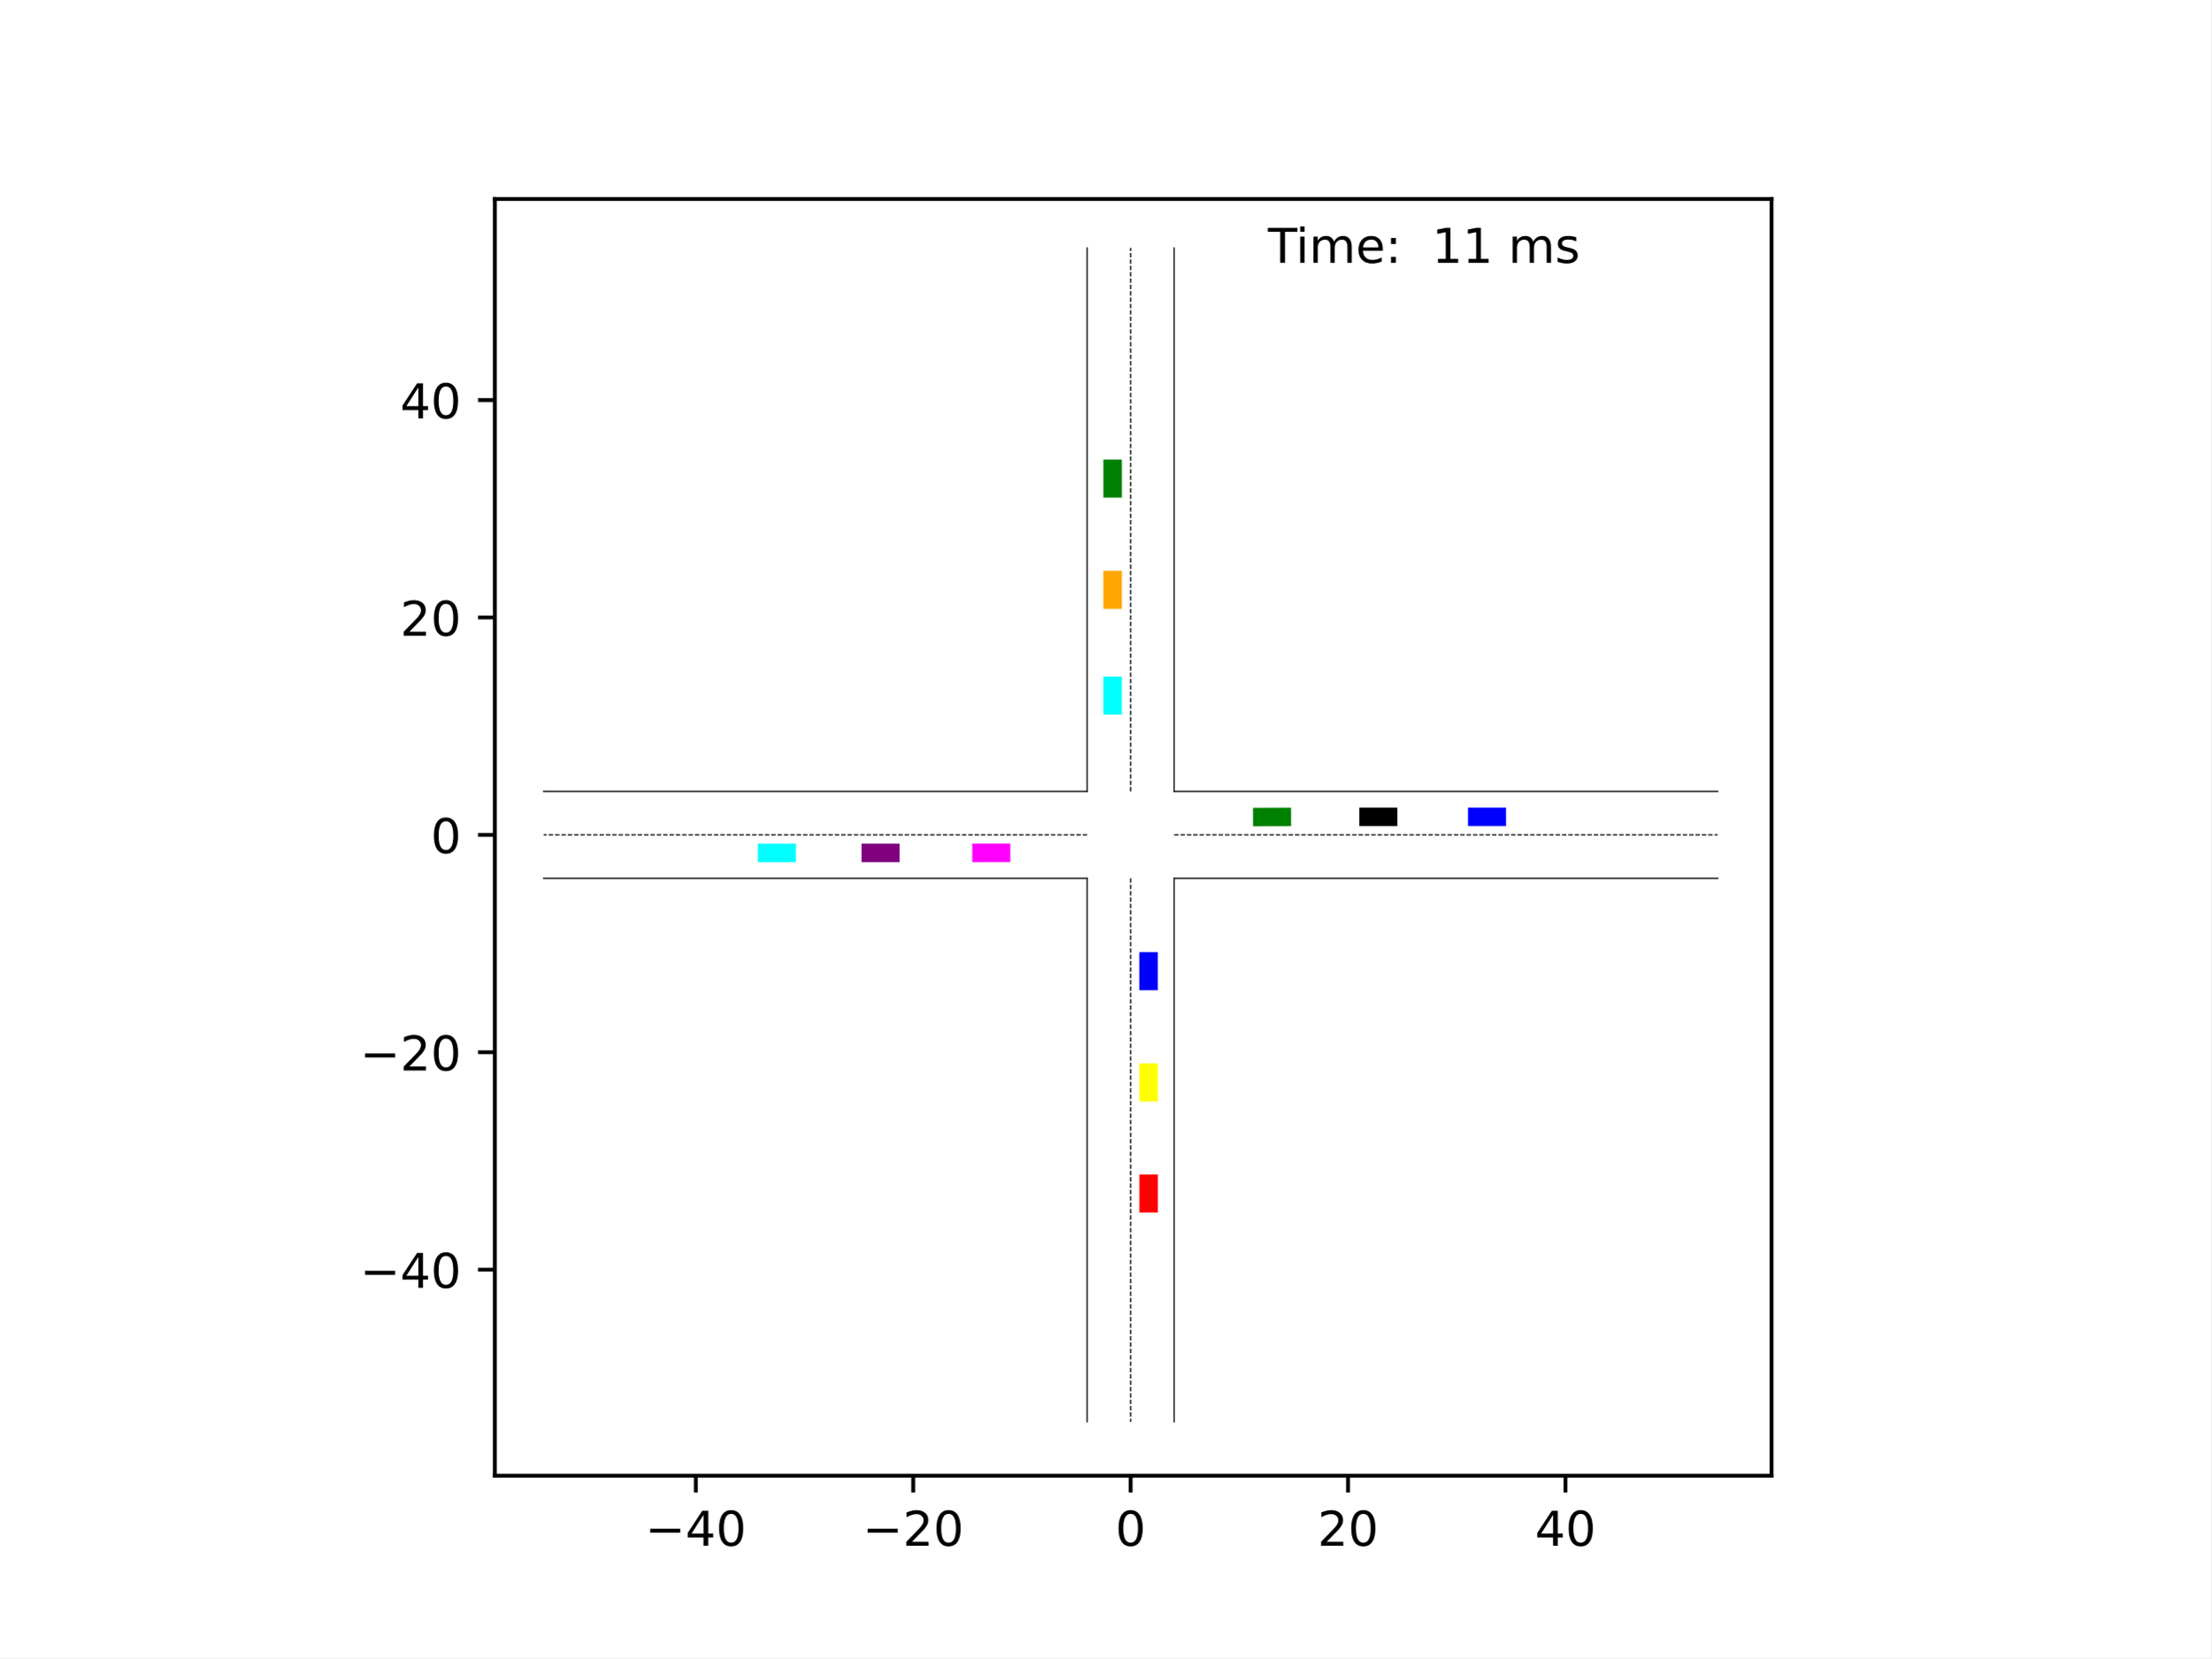
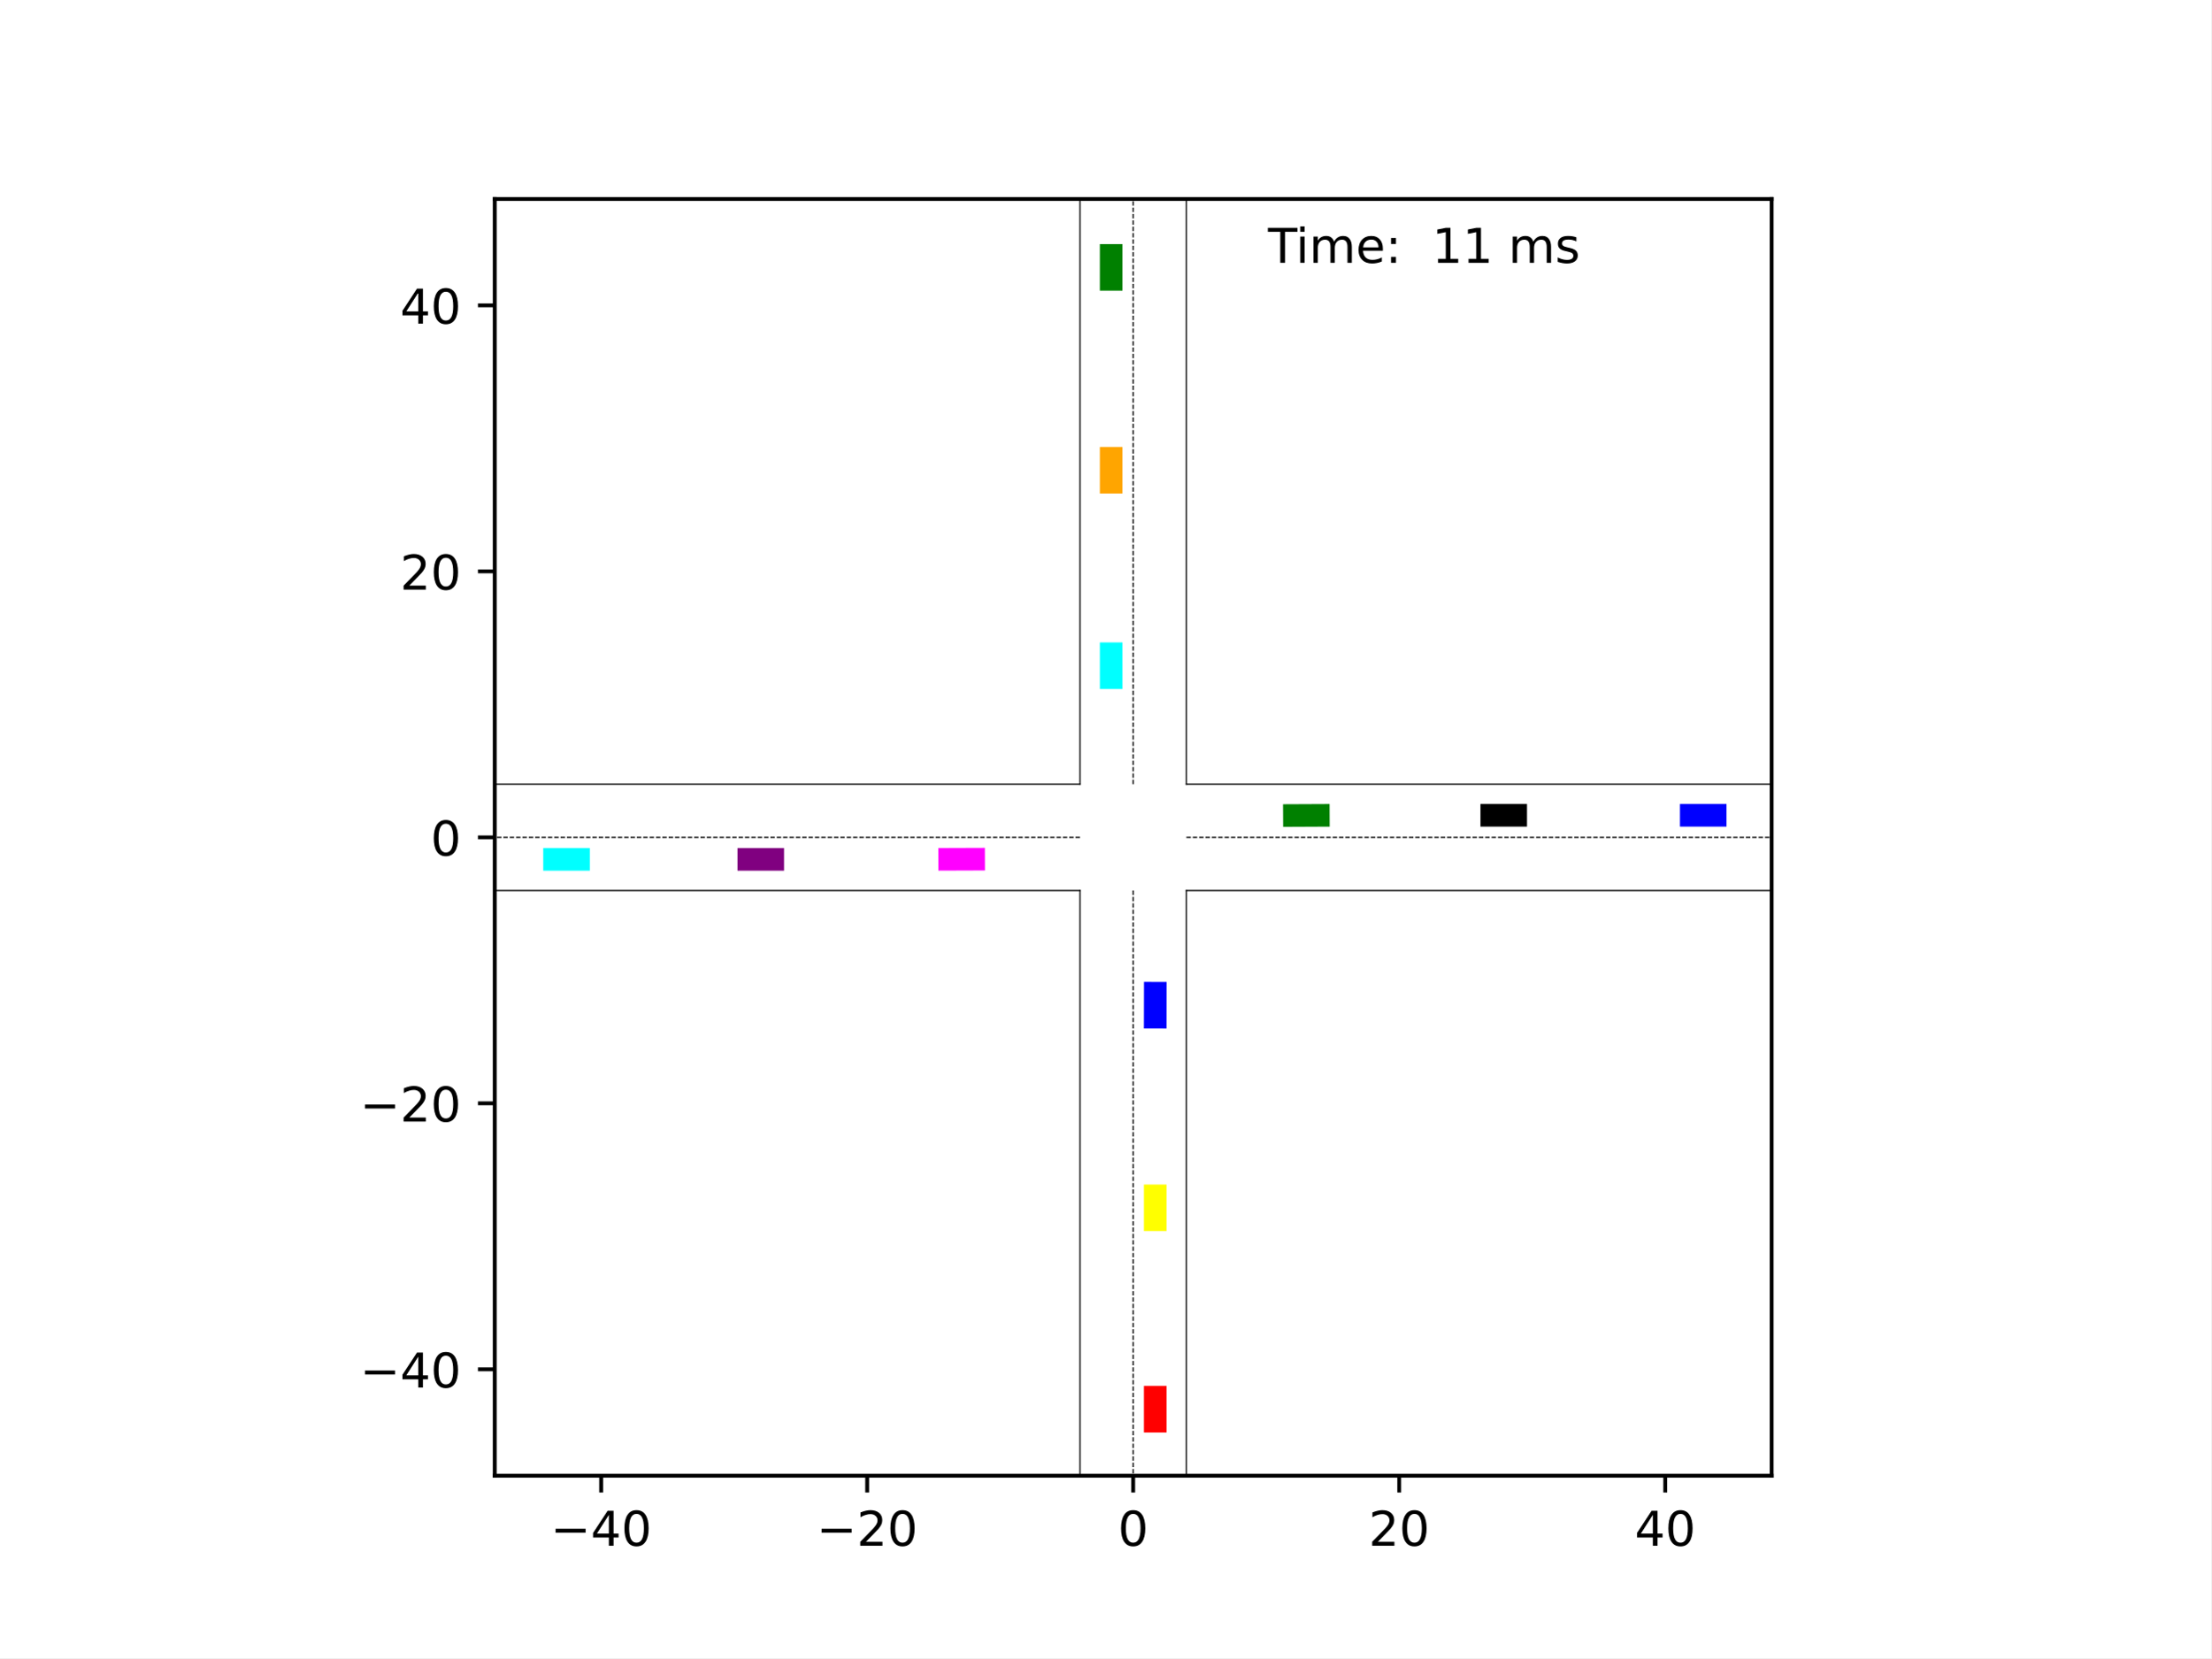
<svg xmlns="http://www.w3.org/2000/svg" xmlns:xlink="http://www.w3.org/1999/xlink" width="460.8pt" height="345.6pt" viewBox="0 0 460.8 345.6" version="1.1">
  <defs>
    <style type="text/css">*{stroke-linejoin: round; stroke-linecap: butt}</style>
  </defs>
  <g id="figure_1">
    <g id="patch_1">
      <path d="M 0 345.6  L 460.8 345.6  L 460.8 0  L 0 0  z " style="fill: #ffffff" />
    </g>
    <g id="axes_1">
      <g id="patch_2">
-         <path d="M 103.12 307.584  L 369.2 307.584  L 369.2 41.472  L 103.12 41.472  z " style="fill: #ffffff" />
+         <path d="M 103.104 307.584  L 369.216 307.584  L 369.216 41.472  L 103.104 41.472  z " style="fill: #ffffff" />
      </g>
      <g id="patch_3">
-         <path d="M 241.299 206.383  L 241.297 198.454  L 237.445 198.454  L 237.447 206.384  z " clip-path="url(#p0d075f4353)" style="fill: #0000ff" />
+         <path d="M 243.103 214.372  L 243.126 204.67  L 238.413 204.659  L 238.391 214.361  z " clip-path="url(#pe13e355353)" style="fill: #0000ff" />
      </g>
      <g id="patch_4">
-         <path d="M 269.051 168.344  L 261.121 168.377  L 261.137 172.229  L 269.067 172.196  z " clip-path="url(#p0d075f4353)" style="fill: #008000" />
+         <path d="M 277.084 167.585  L 267.382 167.63  L 267.404 172.342  L 277.106 172.297  z " clip-path="url(#pe13e355353)" style="fill: #008000" />
      </g>
      <g id="patch_5">
-         <path d="M 229.948 141.012  L 229.947 148.942  L 233.799 148.942  L 233.8 141.013  z " clip-path="url(#p0d075f4353)" style="fill: #00ffff" />
+         <path d="M 229.212 133.907  L 229.217 143.609  L 233.929 143.607  L 233.924 133.905  z " clip-path="url(#pe13e355353)" style="fill: #00ffff" />
      </g>
      <g id="patch_6">
-         <path d="M 202.63 179.686  L 210.56 179.672  L 210.553 175.821  L 202.623 175.834  z " clip-path="url(#p0d075f4353)" style="fill: #ff00ff" />
+         <path d="M 195.561 181.464  L 205.263 181.43  L 205.247 176.718  L 195.545 176.752  z " clip-path="url(#pe13e355353)" style="fill: #ff00ff" />
      </g>
      <g id="patch_7">
-         <path d="M 241.308 229.585  L 241.308 221.655  L 237.456 221.655  L 237.456 229.585  z " clip-path="url(#p0d075f4353)" style="fill: #ffff00" />
+         <path d="M 243.109 256.598  L 243.109 246.896  L 238.397 246.896  L 238.397 256.598  z " clip-path="url(#pe13e355353)" style="fill: #ffff00" />
      </g>
      <g id="patch_8">
-         <path d="M 291.201 168.332  L 283.271 168.332  L 283.271 172.184  L 291.201 172.184  z " clip-path="url(#p0d075f4353)" />
+         <path d="M 318.23 167.579  L 308.528 167.579  L 308.528 172.291  L 318.23 172.291  z " clip-path="url(#pe13e355353)" />
      </g>
      <g id="patch_9">
-         <path d="M 229.948 118.967  L 229.948 126.897  L 233.8 126.897  L 233.8 118.967  z " clip-path="url(#p0d075f4353)" style="fill: #ffa500" />
+         <path d="M 229.211 93.161  L 229.211 102.863  L 233.923 102.863  L 233.923 93.161  z " clip-path="url(#pe13e355353)" style="fill: #ffa500" />
      </g>
      <g id="patch_10">
-         <path d="M 179.554 179.691  L 187.483 179.691  L 187.483 175.84  L 179.554 175.84  z " clip-path="url(#p0d075f4353)" style="fill: #800080" />
+         <path d="M 153.693 181.477  L 163.395 181.477  L 163.395 176.765  L 153.693 176.765  z " clip-path="url(#pe13e355353)" style="fill: #800080" />
      </g>
      <g id="patch_11">
-         <path d="M 241.308 252.742  L 241.308 244.813  L 237.456 244.813  L 237.456 252.742  z " clip-path="url(#p0d075f4353)" style="fill: #ff0000" />
+         <path d="M 243.109 298.575  L 243.109 288.873  L 238.397 288.873  L 238.397 298.575  z " clip-path="url(#pe13e355353)" style="fill: #ff0000" />
      </g>
      <g id="patch_12">
-         <path d="M 313.857 168.332  L 305.928 168.332  L 305.928 172.184  L 313.857 172.184  z " clip-path="url(#p0d075f4353)" style="fill: #0000ff" />
+         <path d="M 359.81 167.579  L 350.108 167.579  L 350.108 172.291  L 359.81 172.291  z " clip-path="url(#pe13e355353)" style="fill: #0000ff" />
      </g>
      <g id="patch_13">
-         <path d="M 229.948 95.782  L 229.948 103.712  L 233.8 103.712  L 233.8 95.782  z " clip-path="url(#p0d075f4353)" style="fill: #008000" />
+         <path d="M 229.211 50.878  L 229.211 60.58  L 233.923 60.58  L 233.923 50.878  z " clip-path="url(#pe13e355353)" style="fill: #008000" />
      </g>
      <g id="patch_14">
-         <path d="M 157.927 179.691  L 165.857 179.691  L 165.857 175.84  L 157.927 175.84  z " clip-path="url(#p0d075f4353)" style="fill: #00ffff" />
+         <path d="M 113.213 181.477  L 122.915 181.477  L 122.915 176.765  L 113.213 176.765  z " clip-path="url(#pe13e355353)" style="fill: #00ffff" />
      </g>
      <g id="matplotlib.axis_1">
        <g id="xtick_1">
          <g id="line2d_1">
            <defs>
-               <path id="mf38fac1844" d="M 0 0  L 0 3.5  " style="stroke: #000000; stroke-width: 0.8" />
+               <path id="m3f649f84ef" d="M 0 0  L 0 3.5  " style="stroke: #000000; stroke-width: 0.8" />
            </defs>
            <g>
-               <use xlink:href="#mf38fac1844" x="145.003" y="307.584" style="stroke: #000000; stroke-width: 0.8" />
+               <use xlink:href="#m3f649f84ef" x="125.28" y="307.584" style="stroke: #000000; stroke-width: 0.8" />
            </g>
          </g>
          <g id="text_1">
-             <g transform="translate(134.4503 322.1824) scale(0.1 -0.1)">
+             <g transform="translate(114.7277 322.1824) scale(0.1 -0.1)">
              <defs>
                <path id="DejaVuSans-2212" d="M 678 2272  L 4684 2272  L 4684 1741  L 678 1741  L 678 2272  z " transform="scale(0.015625)" />
                <path id="DejaVuSans-34" d="M 2419 4116  L 825 1625  L 2419 1625  L 2419 4116  z M 2253 4666  L 3047 4666  L 3047 1625  L 3713 1625  L 3713 1100  L 3047 1100  L 3047 0  L 2419 0  L 2419 1100  L 313 1100  L 313 1709  L 2253 4666  z " transform="scale(0.015625)" />
                <path id="DejaVuSans-30" d="M 2034 4250  Q 1547 4250 1301 3770  Q 1056 3291 1056 2328  Q 1056 1369 1301 889  Q 1547 409 2034 409  Q 2525 409 2770 889  Q 3016 1369 3016 2328  Q 3016 3291 2770 3770  Q 2525 4250 2034 4250  z M 2034 4750  Q 2819 4750 3233 4129  Q 3647 3509 3647 2328  Q 3647 1150 3233 529  Q 2819 -91 2034 -91  Q 1250 -91 836 529  Q 422 1150 422 2328  Q 422 3509 836 4129  Q 1250 4750 2034 4750  z " transform="scale(0.015625)" />
              </defs>
              <use xlink:href="#DejaVuSans-2212" />
              <use xlink:href="#DejaVuSans-34" x="83.789" />
              <use xlink:href="#DejaVuSans-30" x="147.412" />
            </g>
          </g>
        </g>
        <g id="xtick_2">
          <g id="line2d_2">
            <g>
-               <use xlink:href="#mf38fac1844" x="190.315" y="307.584" style="stroke: #000000; stroke-width: 0.8" />
+               <use xlink:href="#m3f649f84ef" x="180.72" y="307.584" style="stroke: #000000; stroke-width: 0.8" />
            </g>
          </g>
          <g id="text_2">
-             <g transform="translate(179.763 322.1824) scale(0.1 -0.1)">
+             <g transform="translate(170.1677 322.1824) scale(0.1 -0.1)">
              <defs>
                <path id="DejaVuSans-32" d="M 1228 531  L 3431 531  L 3431 0  L 469 0  L 469 531  Q 828 903 1448 1529  Q 2069 2156 2228 2338  Q 2531 2678 2651 2914  Q 2772 3150 2772 3378  Q 2772 3750 2511 3984  Q 2250 4219 1831 4219  Q 1534 4219 1204 4116  Q 875 4013 500 3803  L 500 4441  Q 881 4594 1212 4672  Q 1544 4750 1819 4750  Q 2544 4750 2975 4387  Q 3406 4025 3406 3419  Q 3406 3131 3298 2873  Q 3191 2616 2906 2266  Q 2828 2175 2409 1742  Q 1991 1309 1228 531  z " transform="scale(0.015625)" />
              </defs>
              <use xlink:href="#DejaVuSans-2212" />
              <use xlink:href="#DejaVuSans-32" x="83.789" />
              <use xlink:href="#DejaVuSans-30" x="147.412" />
            </g>
          </g>
        </g>
        <g id="xtick_3">
          <g id="line2d_3">
            <g>
-               <use xlink:href="#mf38fac1844" x="235.628" y="307.584" style="stroke: #000000; stroke-width: 0.8" />
+               <use xlink:href="#m3f649f84ef" x="236.16" y="307.584" style="stroke: #000000; stroke-width: 0.8" />
            </g>
          </g>
          <g id="text_3">
-             <g transform="translate(232.4467 322.1824) scale(0.1 -0.1)">
+             <g transform="translate(232.9787 322.1824) scale(0.1 -0.1)">
              <use xlink:href="#DejaVuSans-30" />
            </g>
          </g>
        </g>
        <g id="xtick_4">
          <g id="line2d_4">
            <g>
-               <use xlink:href="#mf38fac1844" x="280.941" y="307.584" style="stroke: #000000; stroke-width: 0.8" />
+               <use xlink:href="#m3f649f84ef" x="291.6" y="307.584" style="stroke: #000000; stroke-width: 0.8" />
            </g>
          </g>
          <g id="text_4">
-             <g transform="translate(274.5782 322.1824) scale(0.1 -0.1)">
+             <g transform="translate(285.2375 322.1824) scale(0.1 -0.1)">
              <use xlink:href="#DejaVuSans-32" />
              <use xlink:href="#DejaVuSans-30" x="63.623" />
            </g>
          </g>
        </g>
        <g id="xtick_5">
          <g id="line2d_5">
            <g>
-               <use xlink:href="#mf38fac1844" x="326.253" y="307.584" style="stroke: #000000; stroke-width: 0.8" />
+               <use xlink:href="#m3f649f84ef" x="347.04" y="307.584" style="stroke: #000000; stroke-width: 0.8" />
            </g>
          </g>
          <g id="text_5">
-             <g transform="translate(319.8908 322.1824) scale(0.1 -0.1)">
+             <g transform="translate(340.6775 322.1824) scale(0.1 -0.1)">
              <use xlink:href="#DejaVuSans-34" />
              <use xlink:href="#DejaVuSans-30" x="63.623" />
            </g>
          </g>
        </g>
      </g>
      <g id="matplotlib.axis_2">
        <g id="ytick_1">
          <g id="line2d_6">
            <defs>
-               <path id="m59fb5eb231" d="M 0 0  L -3.5 0  " style="stroke: #000000; stroke-width: 0.8" />
+               <path id="m929c56bf6d" d="M 0 0  L -3.5 0  " style="stroke: #000000; stroke-width: 0.8" />
            </defs>
            <g>
-               <use xlink:href="#m59fb5eb231" x="103.12" y="264.637" style="stroke: #000000; stroke-width: 0.8" />
+               <use xlink:href="#m929c56bf6d" x="103.104" y="285.408" style="stroke: #000000; stroke-width: 0.8" />
            </g>
          </g>
          <g id="text_6">
-             <g transform="translate(75.01489 268.4361) scale(0.1 -0.1)">
+             <g transform="translate(74.99931 289.2072) scale(0.1 -0.1)">
              <use xlink:href="#DejaVuSans-2212" />
              <use xlink:href="#DejaVuSans-34" x="83.789" />
              <use xlink:href="#DejaVuSans-30" x="147.412" />
            </g>
          </g>
        </g>
        <g id="ytick_2">
          <g id="line2d_7">
            <g>
-               <use xlink:href="#m59fb5eb231" x="103.12" y="219.324" style="stroke: #000000; stroke-width: 0.8" />
+               <use xlink:href="#m929c56bf6d" x="103.104" y="229.968" style="stroke: #000000; stroke-width: 0.8" />
            </g>
          </g>
          <g id="text_7">
-             <g transform="translate(75.01489 223.1235) scale(0.1 -0.1)">
+             <g transform="translate(74.99931 233.7672) scale(0.1 -0.1)">
              <use xlink:href="#DejaVuSans-2212" />
              <use xlink:href="#DejaVuSans-32" x="83.789" />
              <use xlink:href="#DejaVuSans-30" x="147.412" />
            </g>
          </g>
        </g>
        <g id="ytick_3">
          <g id="line2d_8">
            <g>
-               <use xlink:href="#m59fb5eb231" x="103.12" y="174.012" style="stroke: #000000; stroke-width: 0.8" />
+               <use xlink:href="#m929c56bf6d" x="103.104" y="174.528" style="stroke: #000000; stroke-width: 0.8" />
            </g>
          </g>
          <g id="text_8">
-             <g transform="translate(89.75708 177.8108) scale(0.1 -0.1)">
+             <g transform="translate(89.7415 178.3272) scale(0.1 -0.1)">
              <use xlink:href="#DejaVuSans-30" />
            </g>
          </g>
        </g>
        <g id="ytick_4">
          <g id="line2d_9">
            <g>
-               <use xlink:href="#m59fb5eb231" x="103.12" y="128.699" style="stroke: #000000; stroke-width: 0.8" />
+               <use xlink:href="#m929c56bf6d" x="103.104" y="119.088" style="stroke: #000000; stroke-width: 0.8" />
            </g>
          </g>
          <g id="text_9">
-             <g transform="translate(83.39458 132.4981) scale(0.1 -0.1)">
+             <g transform="translate(83.379 122.8872) scale(0.1 -0.1)">
              <use xlink:href="#DejaVuSans-32" />
              <use xlink:href="#DejaVuSans-30" x="63.623" />
            </g>
          </g>
        </g>
        <g id="ytick_5">
          <g id="line2d_10">
            <g>
-               <use xlink:href="#m59fb5eb231" x="103.12" y="83.386" style="stroke: #000000; stroke-width: 0.8" />
+               <use xlink:href="#m929c56bf6d" x="103.104" y="63.648" style="stroke: #000000; stroke-width: 0.8" />
            </g>
          </g>
          <g id="text_10">
-             <g transform="translate(83.39458 87.18544) scale(0.1 -0.1)">
+             <g transform="translate(83.379 67.44722) scale(0.1 -0.1)">
              <use xlink:href="#DejaVuSans-34" />
              <use xlink:href="#DejaVuSans-30" x="63.623" />
            </g>
          </g>
        </g>
      </g>
      <g id="line2d_11">
-         <path d="M 244.691 296.356  L 244.691 183.074  " clip-path="url(#p0d075f4353)" style="fill: none; stroke: #000000; stroke-width: 0.25; stroke-linecap: square" />
+         <path d="M 247.248 346.6  L 247.248 185.616  " clip-path="url(#pe13e355353)" style="fill: none; stroke: #000000; stroke-width: 0.25; stroke-linecap: square" />
      </g>
      <g id="line2d_12">
-         <path d="M 244.691 183.074  L 357.972 183.074  " clip-path="url(#p0d075f4353)" style="fill: none; stroke: #000000; stroke-width: 0.25; stroke-linecap: square" />
+         <path d="M 247.248 185.616  L 413.568 185.616  " clip-path="url(#pe13e355353)" style="fill: none; stroke: #000000; stroke-width: 0.25; stroke-linecap: square" />
      </g>
      <g id="line2d_13">
-         <path d="M 357.972 164.949  L 244.691 164.949  " clip-path="url(#p0d075f4353)" style="fill: none; stroke: #000000; stroke-width: 0.25; stroke-linecap: square" />
+         <path d="M 413.568 163.44  L 247.248 163.44  " clip-path="url(#pe13e355353)" style="fill: none; stroke: #000000; stroke-width: 0.25; stroke-linecap: square" />
      </g>
      <g id="line2d_14">
-         <path d="M 244.691 164.949  L 244.691 51.667  " clip-path="url(#p0d075f4353)" style="fill: none; stroke: #000000; stroke-width: 0.25; stroke-linecap: square" />
+         <path d="M 247.248 163.44  L 247.248 -1  " clip-path="url(#pe13e355353)" style="fill: none; stroke: #000000; stroke-width: 0.25; stroke-linecap: square" />
      </g>
      <g id="line2d_15">
-         <path d="M 226.565 51.667  L 226.565 164.949  " clip-path="url(#p0d075f4353)" style="fill: none; stroke: #000000; stroke-width: 0.25; stroke-linecap: square" />
+         <path d="M 225.072 -1  L 225.072 163.44  " clip-path="url(#pe13e355353)" style="fill: none; stroke: #000000; stroke-width: 0.25; stroke-linecap: square" />
      </g>
      <g id="line2d_16">
-         <path d="M 226.565 164.949  L 113.284 164.949  " clip-path="url(#p0d075f4353)" style="fill: none; stroke: #000000; stroke-width: 0.25; stroke-linecap: square" />
+         <path d="M 225.072 163.44  L 58.752 163.44  " clip-path="url(#pe13e355353)" style="fill: none; stroke: #000000; stroke-width: 0.25; stroke-linecap: square" />
      </g>
      <g id="line2d_17">
-         <path d="M 113.284 183.074  L 226.565 183.074  " clip-path="url(#p0d075f4353)" style="fill: none; stroke: #000000; stroke-width: 0.25; stroke-linecap: square" />
+         <path d="M 58.752 185.616  L 225.072 185.616  " clip-path="url(#pe13e355353)" style="fill: none; stroke: #000000; stroke-width: 0.25; stroke-linecap: square" />
      </g>
      <g id="line2d_18">
-         <path d="M 226.565 183.074  L 226.565 296.356  " clip-path="url(#p0d075f4353)" style="fill: none; stroke: #000000; stroke-width: 0.25; stroke-linecap: square" />
+         <path d="M 225.072 185.616  L 225.072 346.6  " clip-path="url(#pe13e355353)" style="fill: none; stroke: #000000; stroke-width: 0.25; stroke-linecap: square" />
      </g>
      <g id="line2d_19">
-         <path d="M 244.691 174.012  L 357.972 174.012  " clip-path="url(#p0d075f4353)" style="fill: none; stroke-dasharray: 0.925,0.4; stroke-dashoffset: 0; stroke: #000000; stroke-width: 0.25" />
+         <path d="M 247.248 174.528  L 413.568 174.528  " clip-path="url(#pe13e355353)" style="fill: none; stroke-dasharray: 0.925,0.4; stroke-dashoffset: 0; stroke: #000000; stroke-width: 0.25" />
      </g>
      <g id="line2d_20">
-         <path d="M 235.628 164.949  L 235.628 51.667  " clip-path="url(#p0d075f4353)" style="fill: none; stroke-dasharray: 0.925,0.4; stroke-dashoffset: 0; stroke: #000000; stroke-width: 0.25" />
+         <path d="M 236.16 163.44  L 236.16 -1  " clip-path="url(#pe13e355353)" style="fill: none; stroke-dasharray: 0.925,0.4; stroke-dashoffset: 0; stroke: #000000; stroke-width: 0.25" />
      </g>
      <g id="line2d_21">
-         <path d="M 226.565 174.012  L 113.284 174.012  " clip-path="url(#p0d075f4353)" style="fill: none; stroke-dasharray: 0.925,0.4; stroke-dashoffset: 0; stroke: #000000; stroke-width: 0.25" />
+         <path d="M 225.072 174.528  L 58.752 174.528  " clip-path="url(#pe13e355353)" style="fill: none; stroke-dasharray: 0.925,0.4; stroke-dashoffset: 0; stroke: #000000; stroke-width: 0.25" />
      </g>
      <g id="line2d_22">
-         <path d="M 235.628 183.074  L 235.628 296.356  " clip-path="url(#p0d075f4353)" style="fill: none; stroke-dasharray: 0.925,0.4; stroke-dashoffset: 0; stroke: #000000; stroke-width: 0.25" />
+         <path d="M 236.16 185.616  L 236.16 346.6  " clip-path="url(#pe13e355353)" style="fill: none; stroke-dasharray: 0.925,0.4; stroke-dashoffset: 0; stroke: #000000; stroke-width: 0.25" />
      </g>
      <g id="patch_15">
-         <path d="M 103.12 307.584  L 103.12 41.472  " style="fill: none; stroke: #000000; stroke-width: 0.8; stroke-linejoin: miter; stroke-linecap: square" />
+         <path d="M 103.104 307.584  L 103.104 41.472  " style="fill: none; stroke: #000000; stroke-width: 0.8; stroke-linejoin: miter; stroke-linecap: square" />
      </g>
      <g id="patch_16">
-         <path d="M 369.2 307.584  L 369.2 41.472  " style="fill: none; stroke: #000000; stroke-width: 0.8; stroke-linejoin: miter; stroke-linecap: square" />
+         <path d="M 369.216 307.584  L 369.216 41.472  " style="fill: none; stroke: #000000; stroke-width: 0.8; stroke-linejoin: miter; stroke-linecap: square" />
      </g>
      <g id="patch_17">
-         <path d="M 103.12 307.584  L 369.2 307.584  " style="fill: none; stroke: #000000; stroke-width: 0.8; stroke-linejoin: miter; stroke-linecap: square" />
+         <path d="M 103.104 307.584  L 369.216 307.584  " style="fill: none; stroke: #000000; stroke-width: 0.8; stroke-linejoin: miter; stroke-linecap: square" />
      </g>
      <g id="patch_18">
-         <path d="M 103.12 41.472  L 369.2 41.472  " style="fill: none; stroke: #000000; stroke-width: 0.8; stroke-linejoin: miter; stroke-linecap: square" />
+         <path d="M 103.104 41.472  L 369.216 41.472  " style="fill: none; stroke: #000000; stroke-width: 0.8; stroke-linejoin: miter; stroke-linecap: square" />
      </g>
      <g id="text_11">
-         <g transform="translate(264.243 54.7776) scale(0.1 -0.1)">
+         <g transform="translate(264.2539 54.7776) scale(0.1 -0.1)">
          <defs>
            <path id="DejaVuSans-54" d="M -19 4666  L 3928 4666  L 3928 4134  L 2272 4134  L 2272 0  L 1638 0  L 1638 4134  L -19 4134  L -19 4666  z " transform="scale(0.015625)" />
            <path id="DejaVuSans-69" d="M 603 3500  L 1178 3500  L 1178 0  L 603 0  L 603 3500  z M 603 4863  L 1178 4863  L 1178 4134  L 603 4134  L 603 4863  z " transform="scale(0.015625)" />
            <path id="DejaVuSans-6d" d="M 3328 2828  Q 3544 3216 3844 3400  Q 4144 3584 4550 3584  Q 5097 3584 5394 3201  Q 5691 2819 5691 2113  L 5691 0  L 5113 0  L 5113 2094  Q 5113 2597 4934 2840  Q 4756 3084 4391 3084  Q 3944 3084 3684 2787  Q 3425 2491 3425 1978  L 3425 0  L 2847 0  L 2847 2094  Q 2847 2600 2669 2842  Q 2491 3084 2119 3084  Q 1678 3084 1418 2786  Q 1159 2488 1159 1978  L 1159 0  L 581 0  L 581 3500  L 1159 3500  L 1159 2956  Q 1356 3278 1631 3431  Q 1906 3584 2284 3584  Q 2666 3584 2933 3390  Q 3200 3197 3328 2828  z " transform="scale(0.015625)" />
            <path id="DejaVuSans-65" d="M 3597 1894  L 3597 1613  L 953 1613  Q 991 1019 1311 708  Q 1631 397 2203 397  Q 2534 397 2845 478  Q 3156 559 3463 722  L 3463 178  Q 3153 47 2828 -22  Q 2503 -91 2169 -91  Q 1331 -91 842 396  Q 353 884 353 1716  Q 353 2575 817 3079  Q 1281 3584 2069 3584  Q 2775 3584 3186 3129  Q 3597 2675 3597 1894  z M 3022 2063  Q 3016 2534 2758 2815  Q 2500 3097 2075 3097  Q 1594 3097 1305 2825  Q 1016 2553 972 2059  L 3022 2063  z " transform="scale(0.015625)" />
            <path id="DejaVuSans-3a" d="M 750 794  L 1409 794  L 1409 0  L 750 0  L 750 794  z M 750 3309  L 1409 3309  L 1409 2516  L 750 2516  L 750 3309  z " transform="scale(0.015625)" />
            <path id="DejaVuSans-20" transform="scale(0.015625)" />
            <path id="DejaVuSans-31" d="M 794 531  L 1825 531  L 1825 4091  L 703 3866  L 703 4441  L 1819 4666  L 2450 4666  L 2450 531  L 3481 531  L 3481 0  L 794 0  L 794 531  z " transform="scale(0.015625)" />
            <path id="DejaVuSans-73" d="M 2834 3397  L 2834 2853  Q 2591 2978 2328 3040  Q 2066 3103 1784 3103  Q 1356 3103 1142 2972  Q 928 2841 928 2578  Q 928 2378 1081 2264  Q 1234 2150 1697 2047  L 1894 2003  Q 2506 1872 2764 1633  Q 3022 1394 3022 966  Q 3022 478 2636 193  Q 2250 -91 1575 -91  Q 1294 -91 989 -36  Q 684 19 347 128  L 347 722  Q 666 556 975 473  Q 1284 391 1588 391  Q 1994 391 2212 530  Q 2431 669 2431 922  Q 2431 1156 2273 1281  Q 2116 1406 1581 1522  L 1381 1569  Q 847 1681 609 1914  Q 372 2147 372 2553  Q 372 3047 722 3315  Q 1072 3584 1716 3584  Q 2034 3584 2315 3537  Q 2597 3491 2834 3397  z " transform="scale(0.015625)" />
          </defs>
          <use xlink:href="#DejaVuSans-54" />
          <use xlink:href="#DejaVuSans-69" x="57.959" />
          <use xlink:href="#DejaVuSans-6d" x="85.742" />
          <use xlink:href="#DejaVuSans-65" x="183.154" />
          <use xlink:href="#DejaVuSans-3a" x="244.678" />
          <use xlink:href="#DejaVuSans-20" x="278.369" />
          <use xlink:href="#DejaVuSans-20" x="310.156" />
          <use xlink:href="#DejaVuSans-31" x="341.943" />
          <use xlink:href="#DejaVuSans-31" x="405.566" />
          <use xlink:href="#DejaVuSans-20" x="469.189" />
          <use xlink:href="#DejaVuSans-6d" x="500.977" />
          <use xlink:href="#DejaVuSans-73" x="598.389" />
        </g>
      </g>
    </g>
  </g>
  <defs>
-     <clipPath id="p0d075f4353">
-       <rect x="103.12" y="41.472" width="266.081" height="266.112" />
+     <clipPath id="pe13e355353">
+       <rect x="103.104" y="41.472" width="266.112" height="266.112" />
    </clipPath>
  </defs>
</svg>
